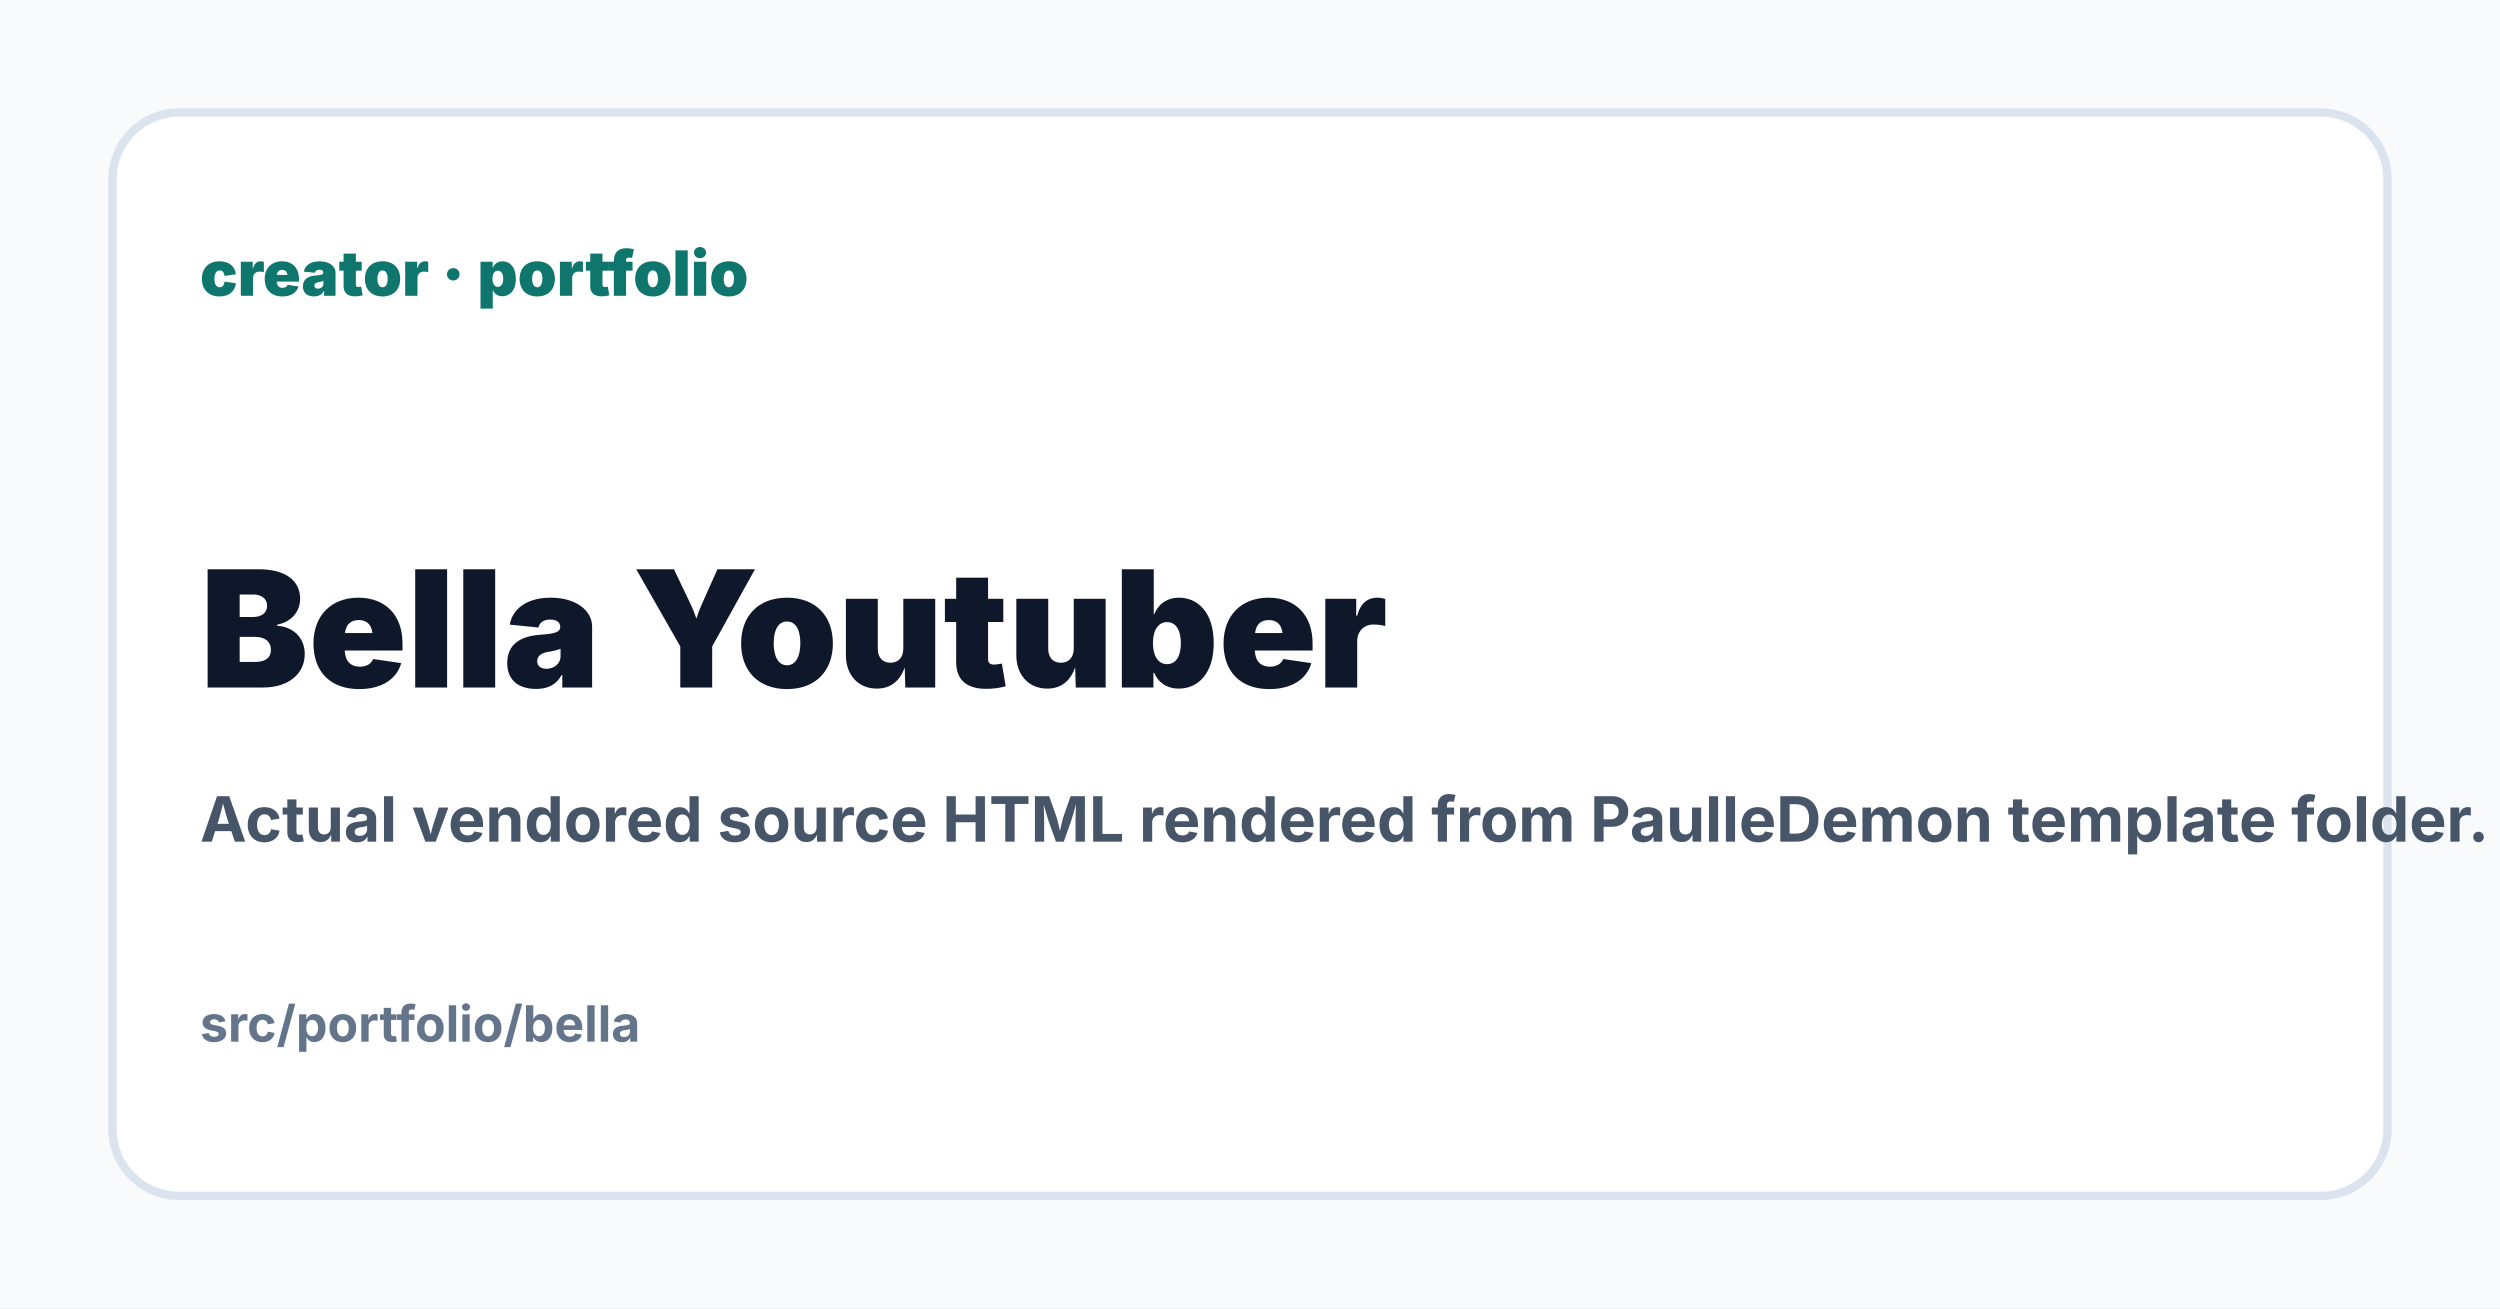
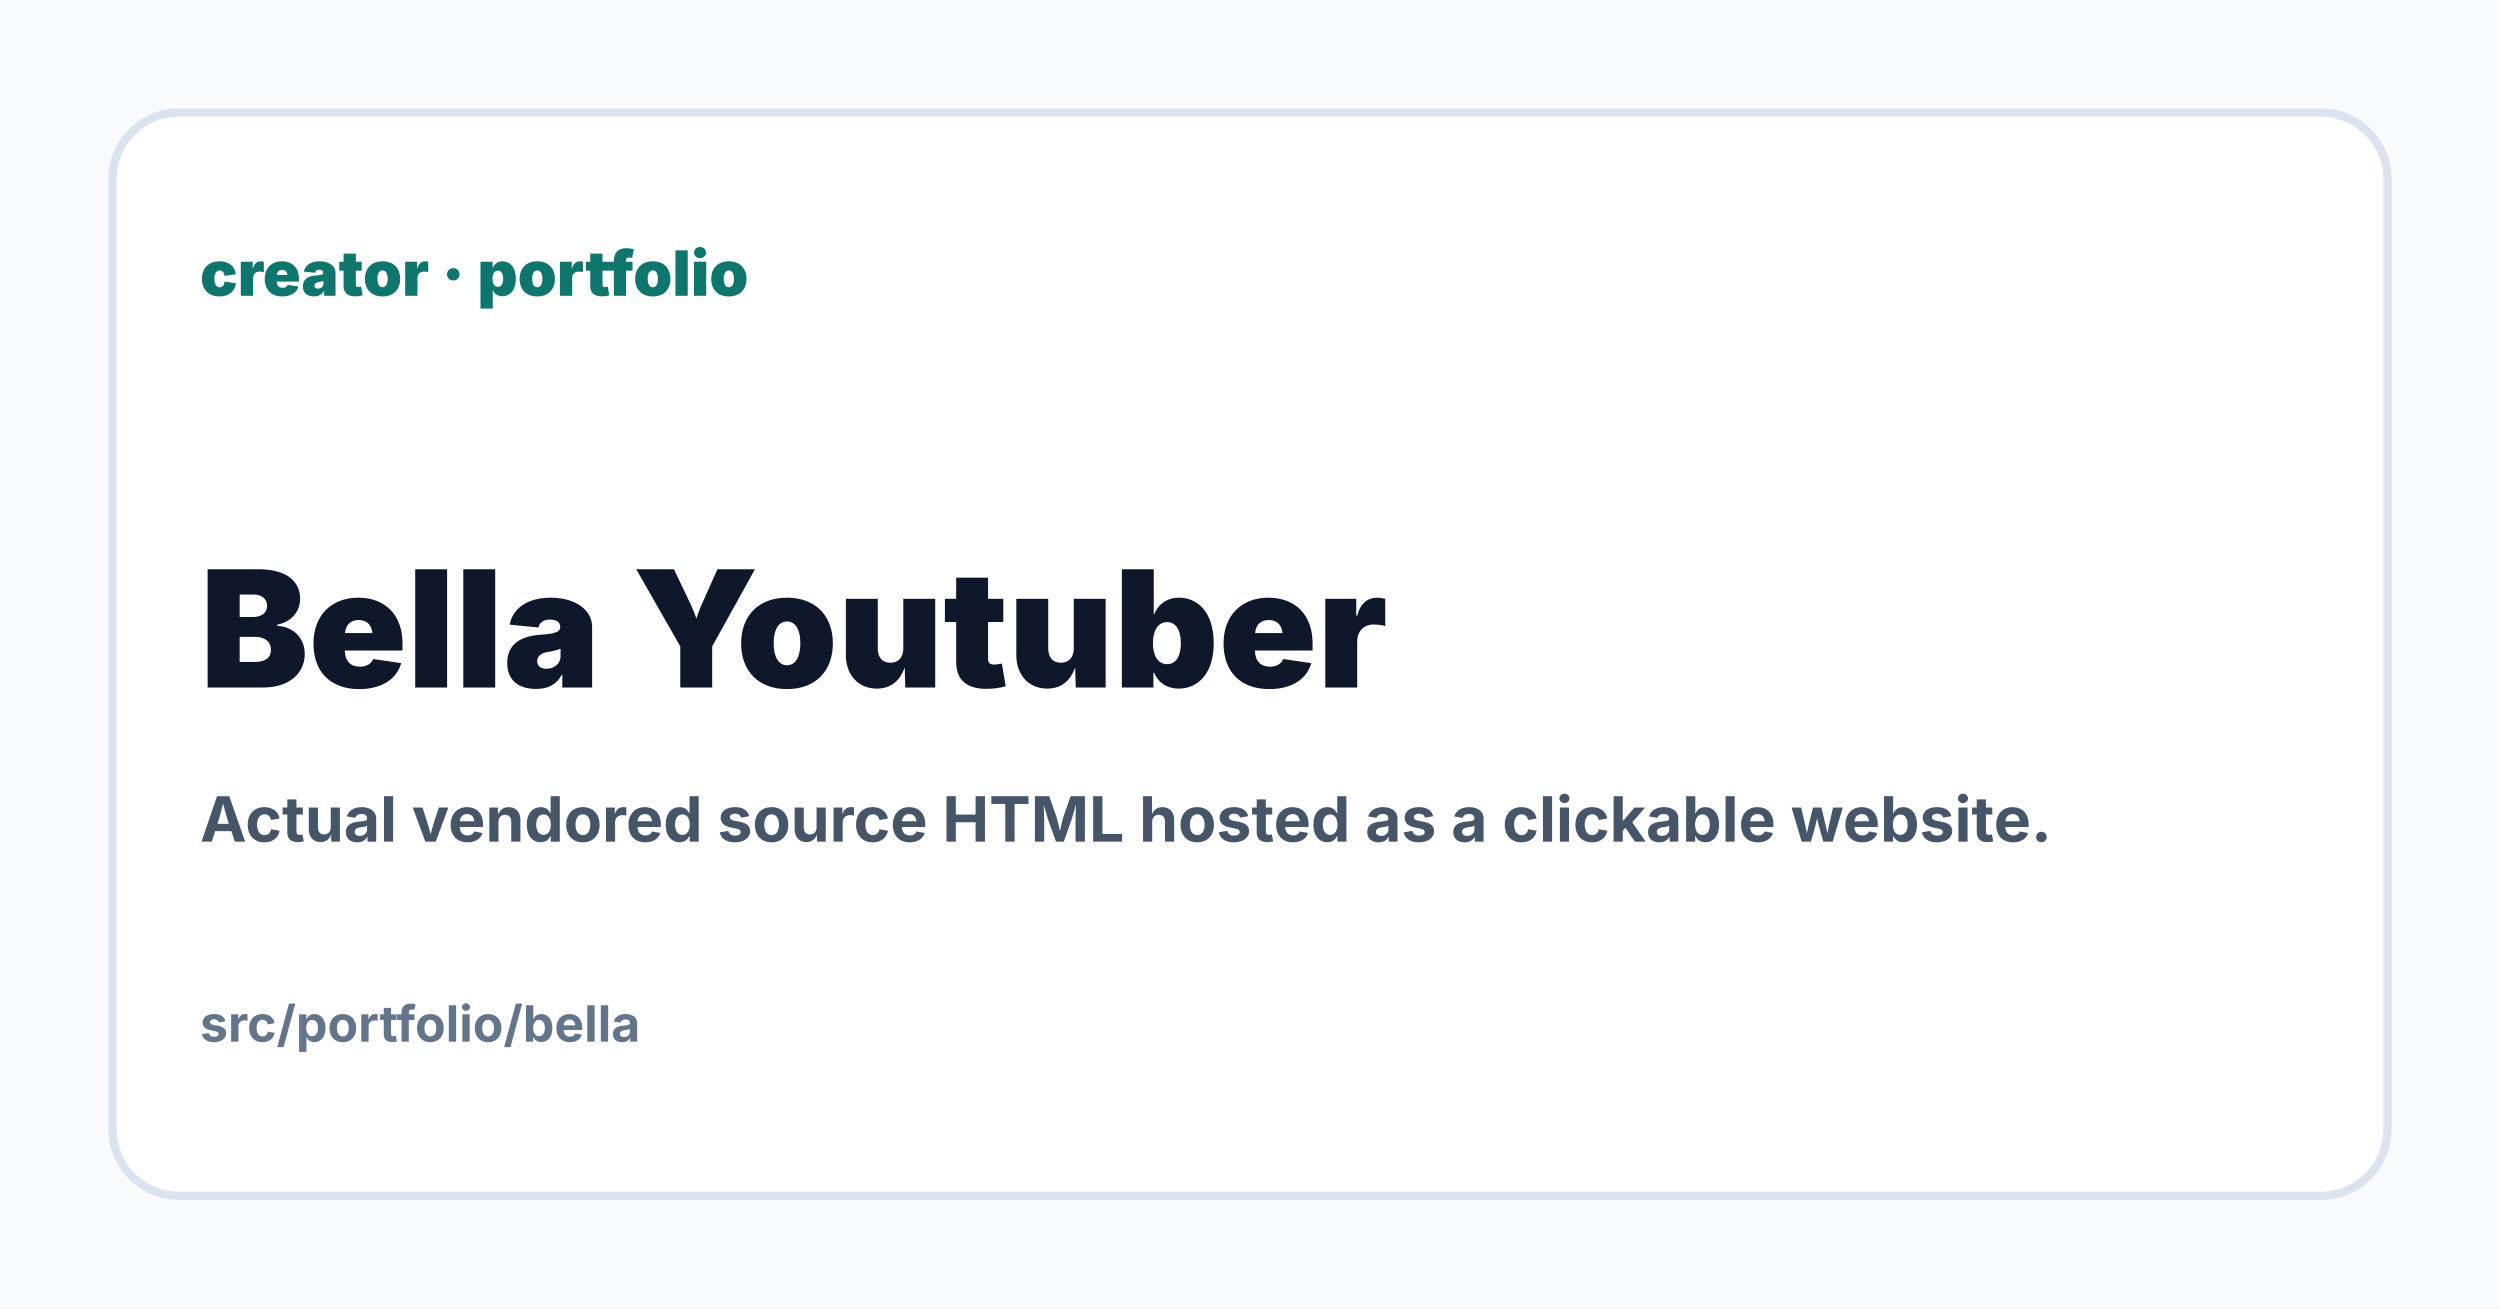
<svg xmlns="http://www.w3.org/2000/svg" width="1200" height="628" viewBox="0 0 1200 628" role="img" aria-label="Bella Youtuber preview">
  <rect width="1200" height="628" fill="#f8fafc" />
  <rect x="54" y="54" width="1092" height="520" rx="32" fill="#ffffff" stroke="#dbe3ef" stroke-width="4" />
  <text x="96" y="142" fill="#0f766e" font-family="Inter, Arial, sans-serif" font-size="30" font-weight="850">creator · portfolio</text>
  <text x="96" y="330" fill="#0f172a" font-family="Inter, Arial, sans-serif" font-size="78" font-weight="900">Bella Youtuber</text>
-   <text x="96" y="404" fill="#475569" font-family="Inter, Arial, sans-serif" font-size="30" font-weight="650">Actual vendored source HTML rendered from PaulleDemon template folder.</text>
+   <text x="96" y="404" fill="#475569" font-family="Inter, Arial, sans-serif" font-size="30" font-weight="650">Actual vendored source HTML hosted as a clickable website.</text>
  <text x="96" y="500" fill="#64748b" font-family="Inter, Arial, sans-serif" font-size="24" font-weight="650">src/portfolio/bella</text>
</svg>
